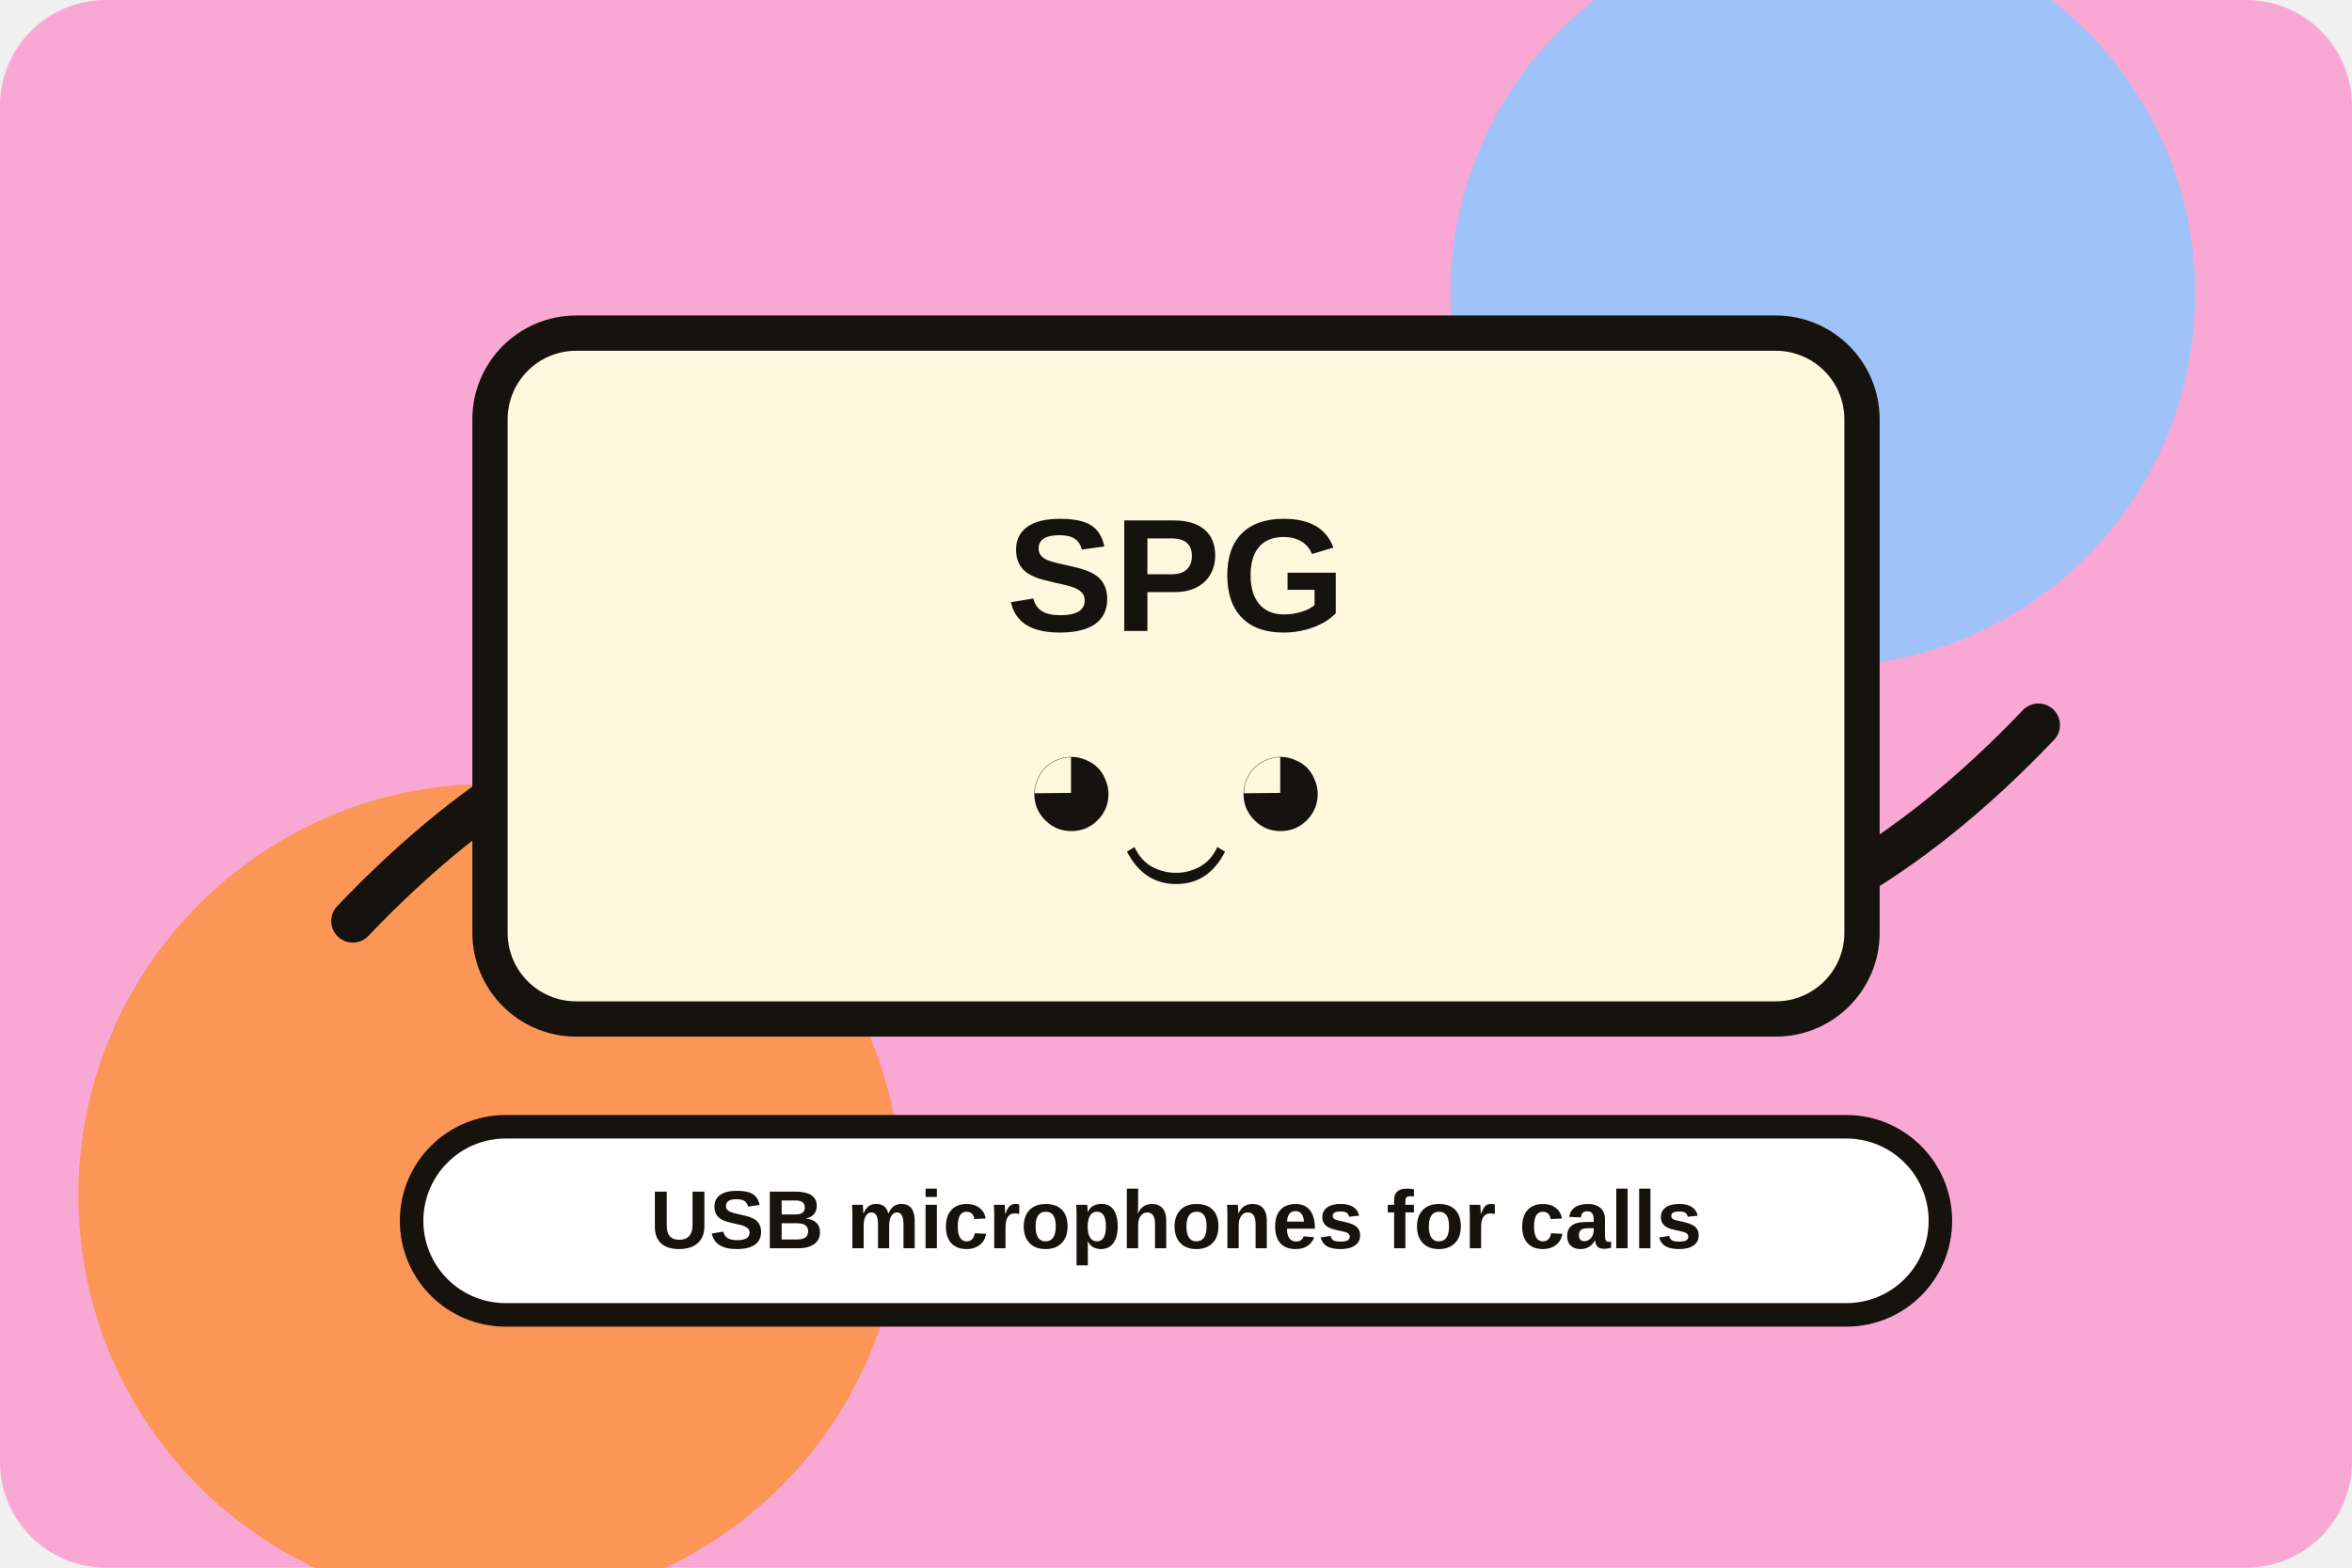
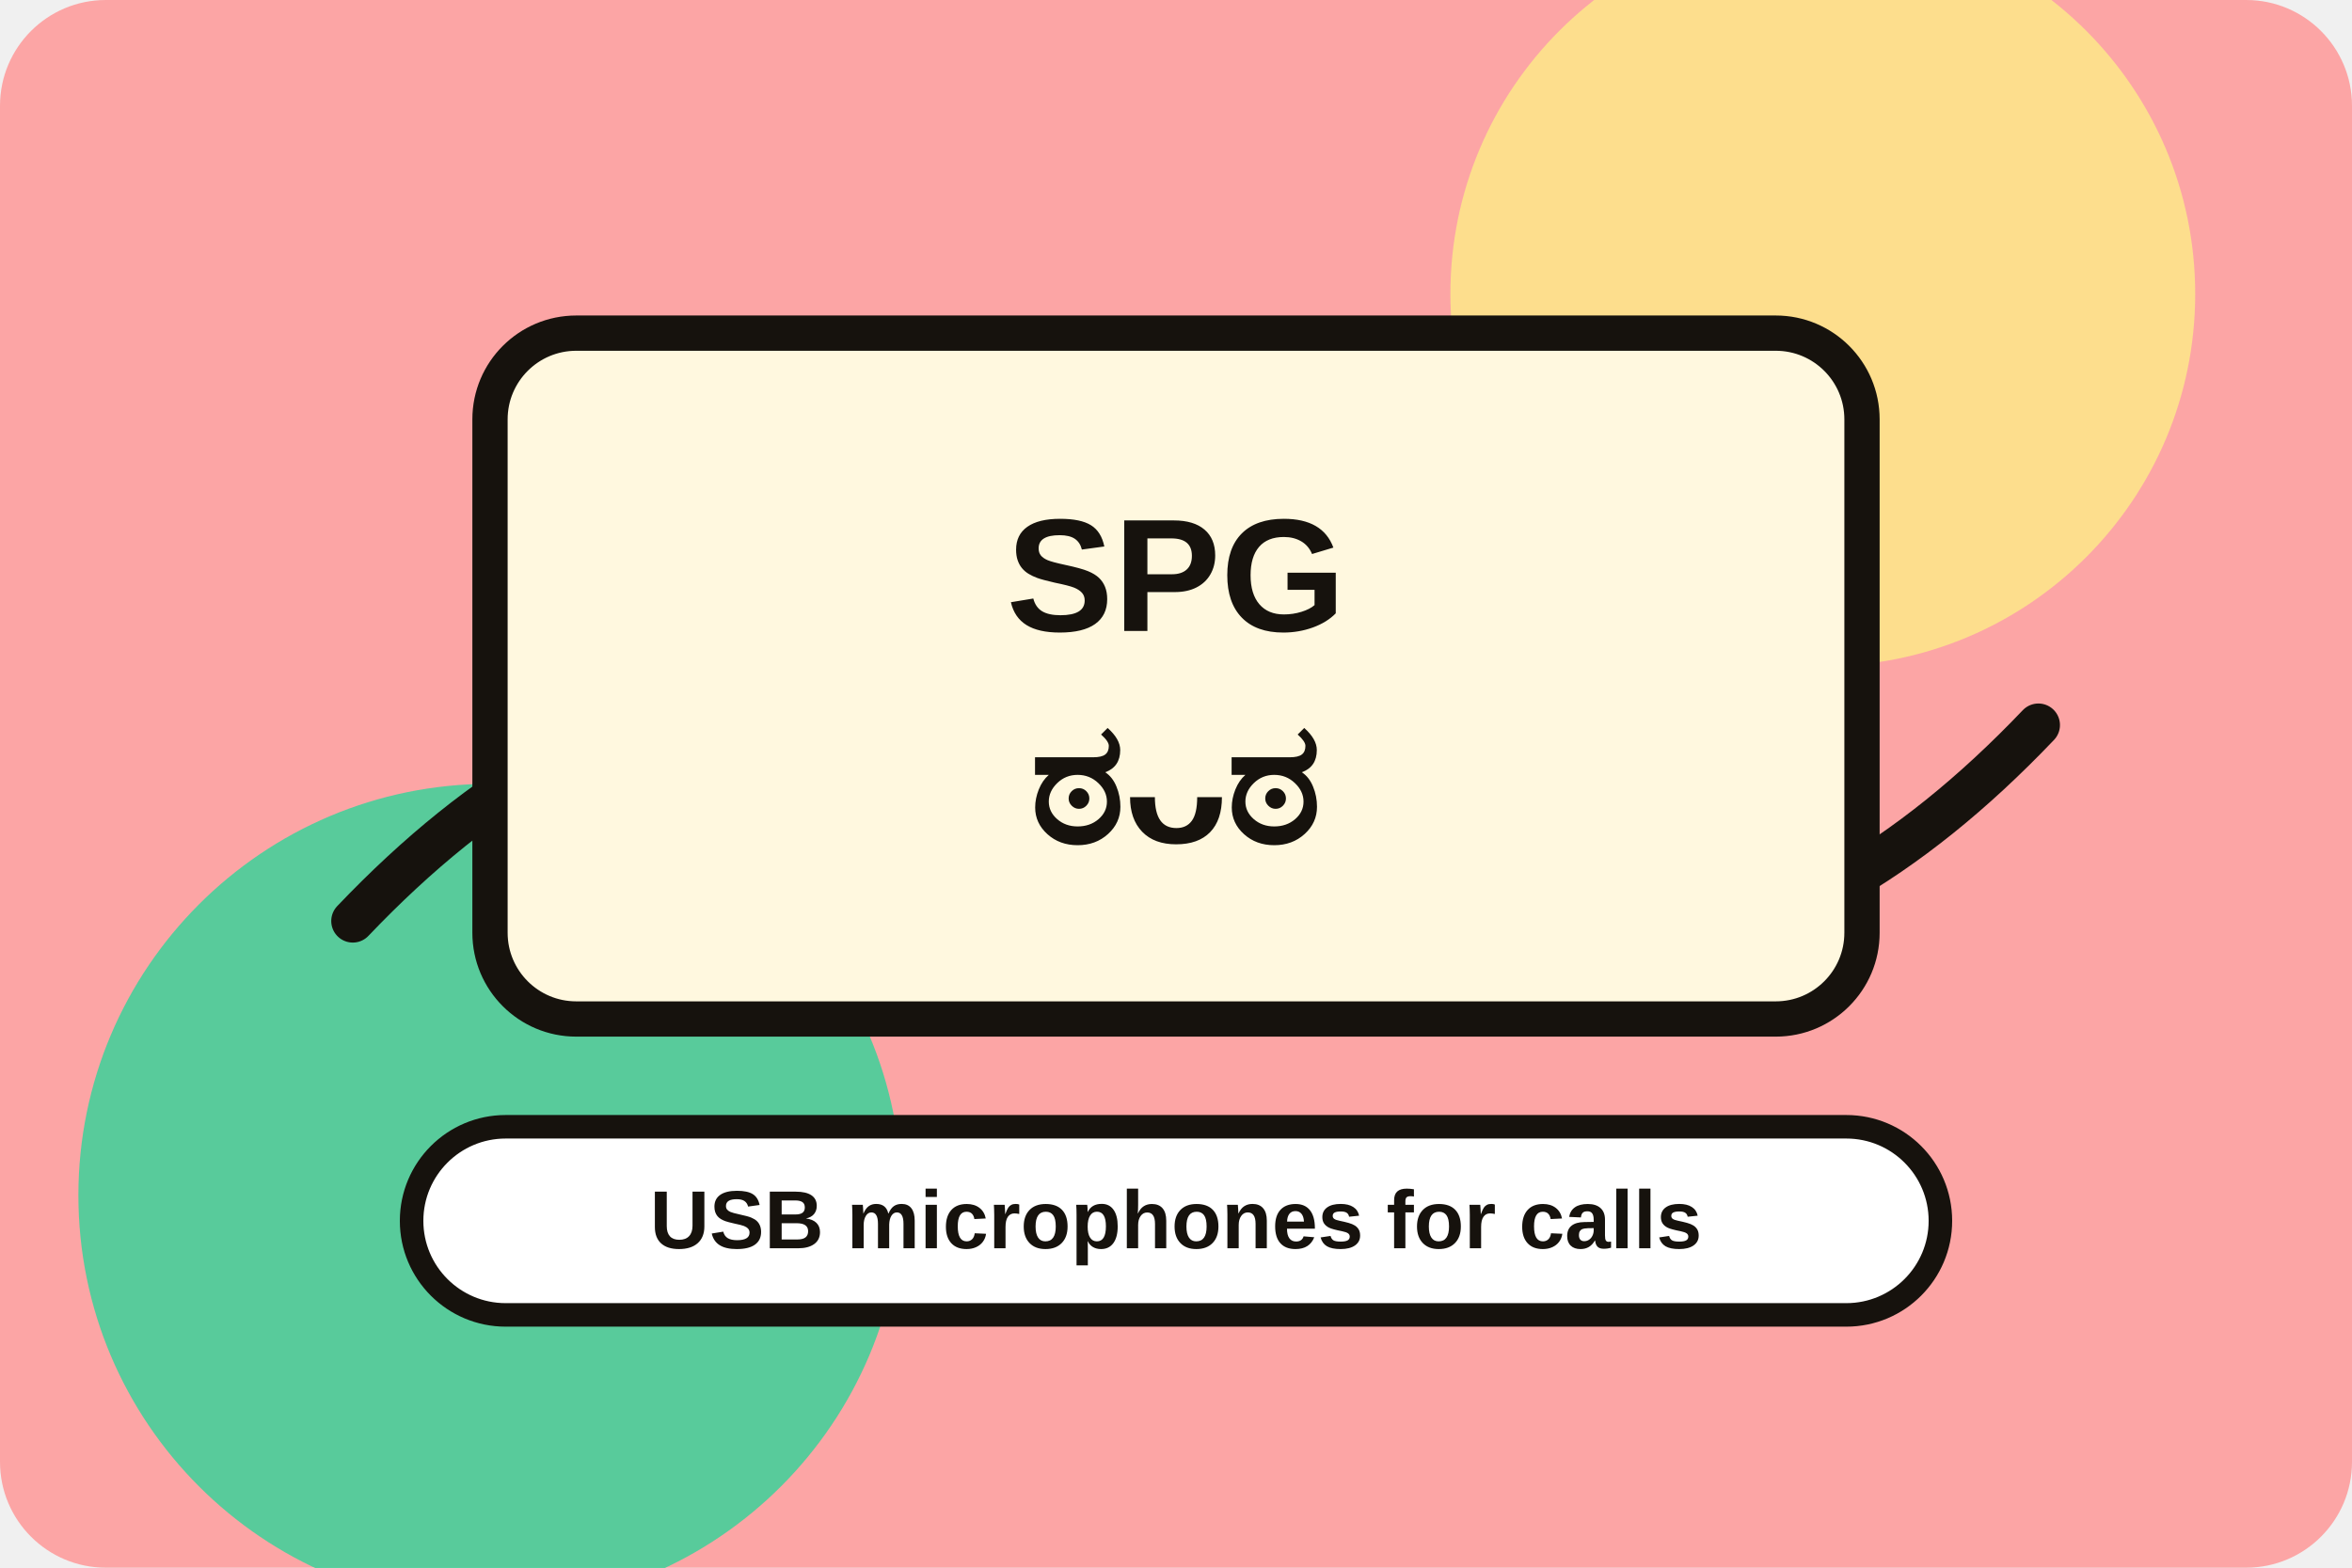
<svg xmlns="http://www.w3.org/2000/svg" viewBox="0 0 1200 800" role="img" aria-label="Original StuffPrettyGood cartoon image for USB microphones for calls">
-   <rect width="1200" height="800" rx="54" fill="#f9a8d4" />
-   <circle cx="930" cy="150" r="190" fill="#93c5fd" opacity=".88" />
-   <circle cx="250" cy="610" r="210" fill="#fb923c" opacity=".82" />
+   <rect width="1200" height="800" rx="54" fill="#fca5a5" />
+   <circle cx="930" cy="150" r="190" fill="#fde68a" opacity=".88" />
+   <circle cx="250" cy="610" r="210" fill="#34d399" opacity=".82" />
  <path d="M180 470 Q380 260 610 420 T1040 370" fill="none" stroke="#16120d" stroke-width="22" stroke-linecap="round" />
  <rect x="250" y="170" width="700" height="350" rx="44" fill="#fff8df" stroke="#16120d" stroke-width="18" />
  <text x="600" y="322" text-anchor="middle" font-size="82" font-family="Arial, sans-serif" font-weight="900" fill="#16120d">SPG</text>
-   <text x="600" y="430" text-anchor="middle" font-size="88" font-family="Arial, sans-serif" font-weight="900" fill="#16120d">◕‿◕</text>
+   <text x="600" y="430" text-anchor="middle" font-size="88" font-family="Arial, sans-serif" font-weight="900" fill="#16120d">ಠᴗಠ</text>
  <rect x="210" y="575" width="780" height="96" rx="48" fill="#ffffff" stroke="#16120d" stroke-width="12" />
  <text x="600" y="637" text-anchor="middle" font-size="42" font-family="Arial, sans-serif" font-weight="900" fill="#16120d">USB microphones for calls</text>
</svg>
